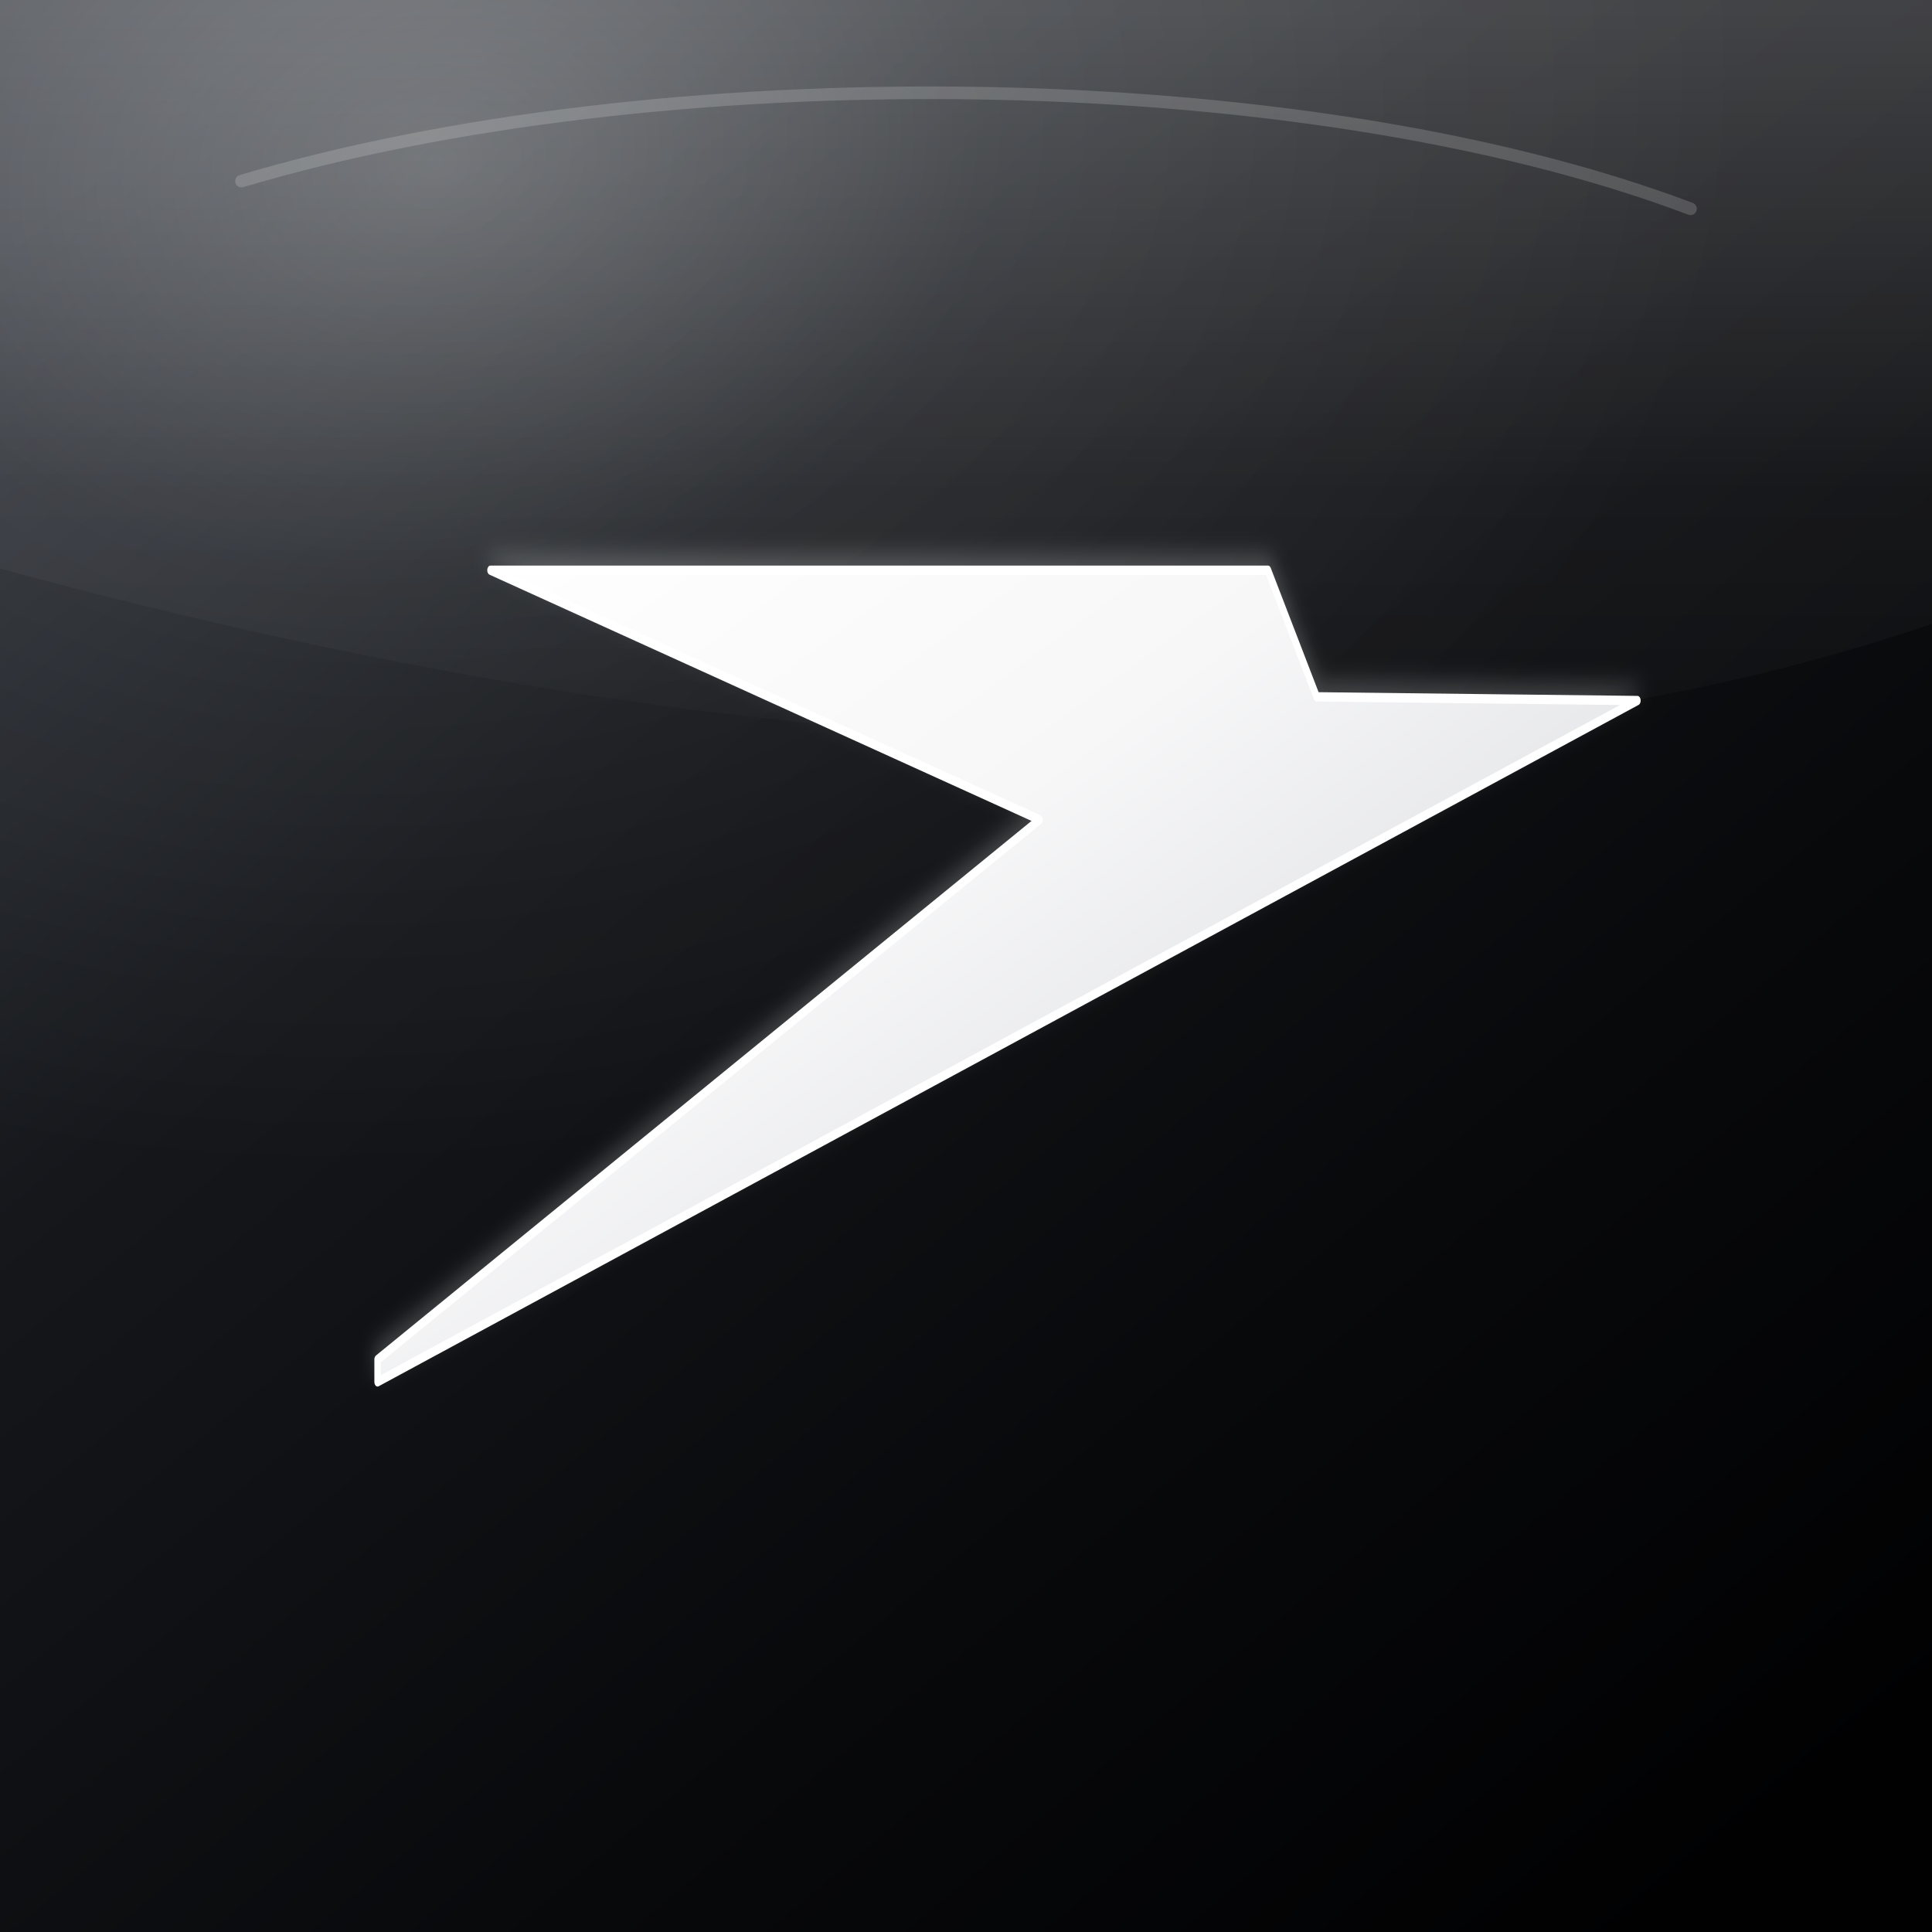
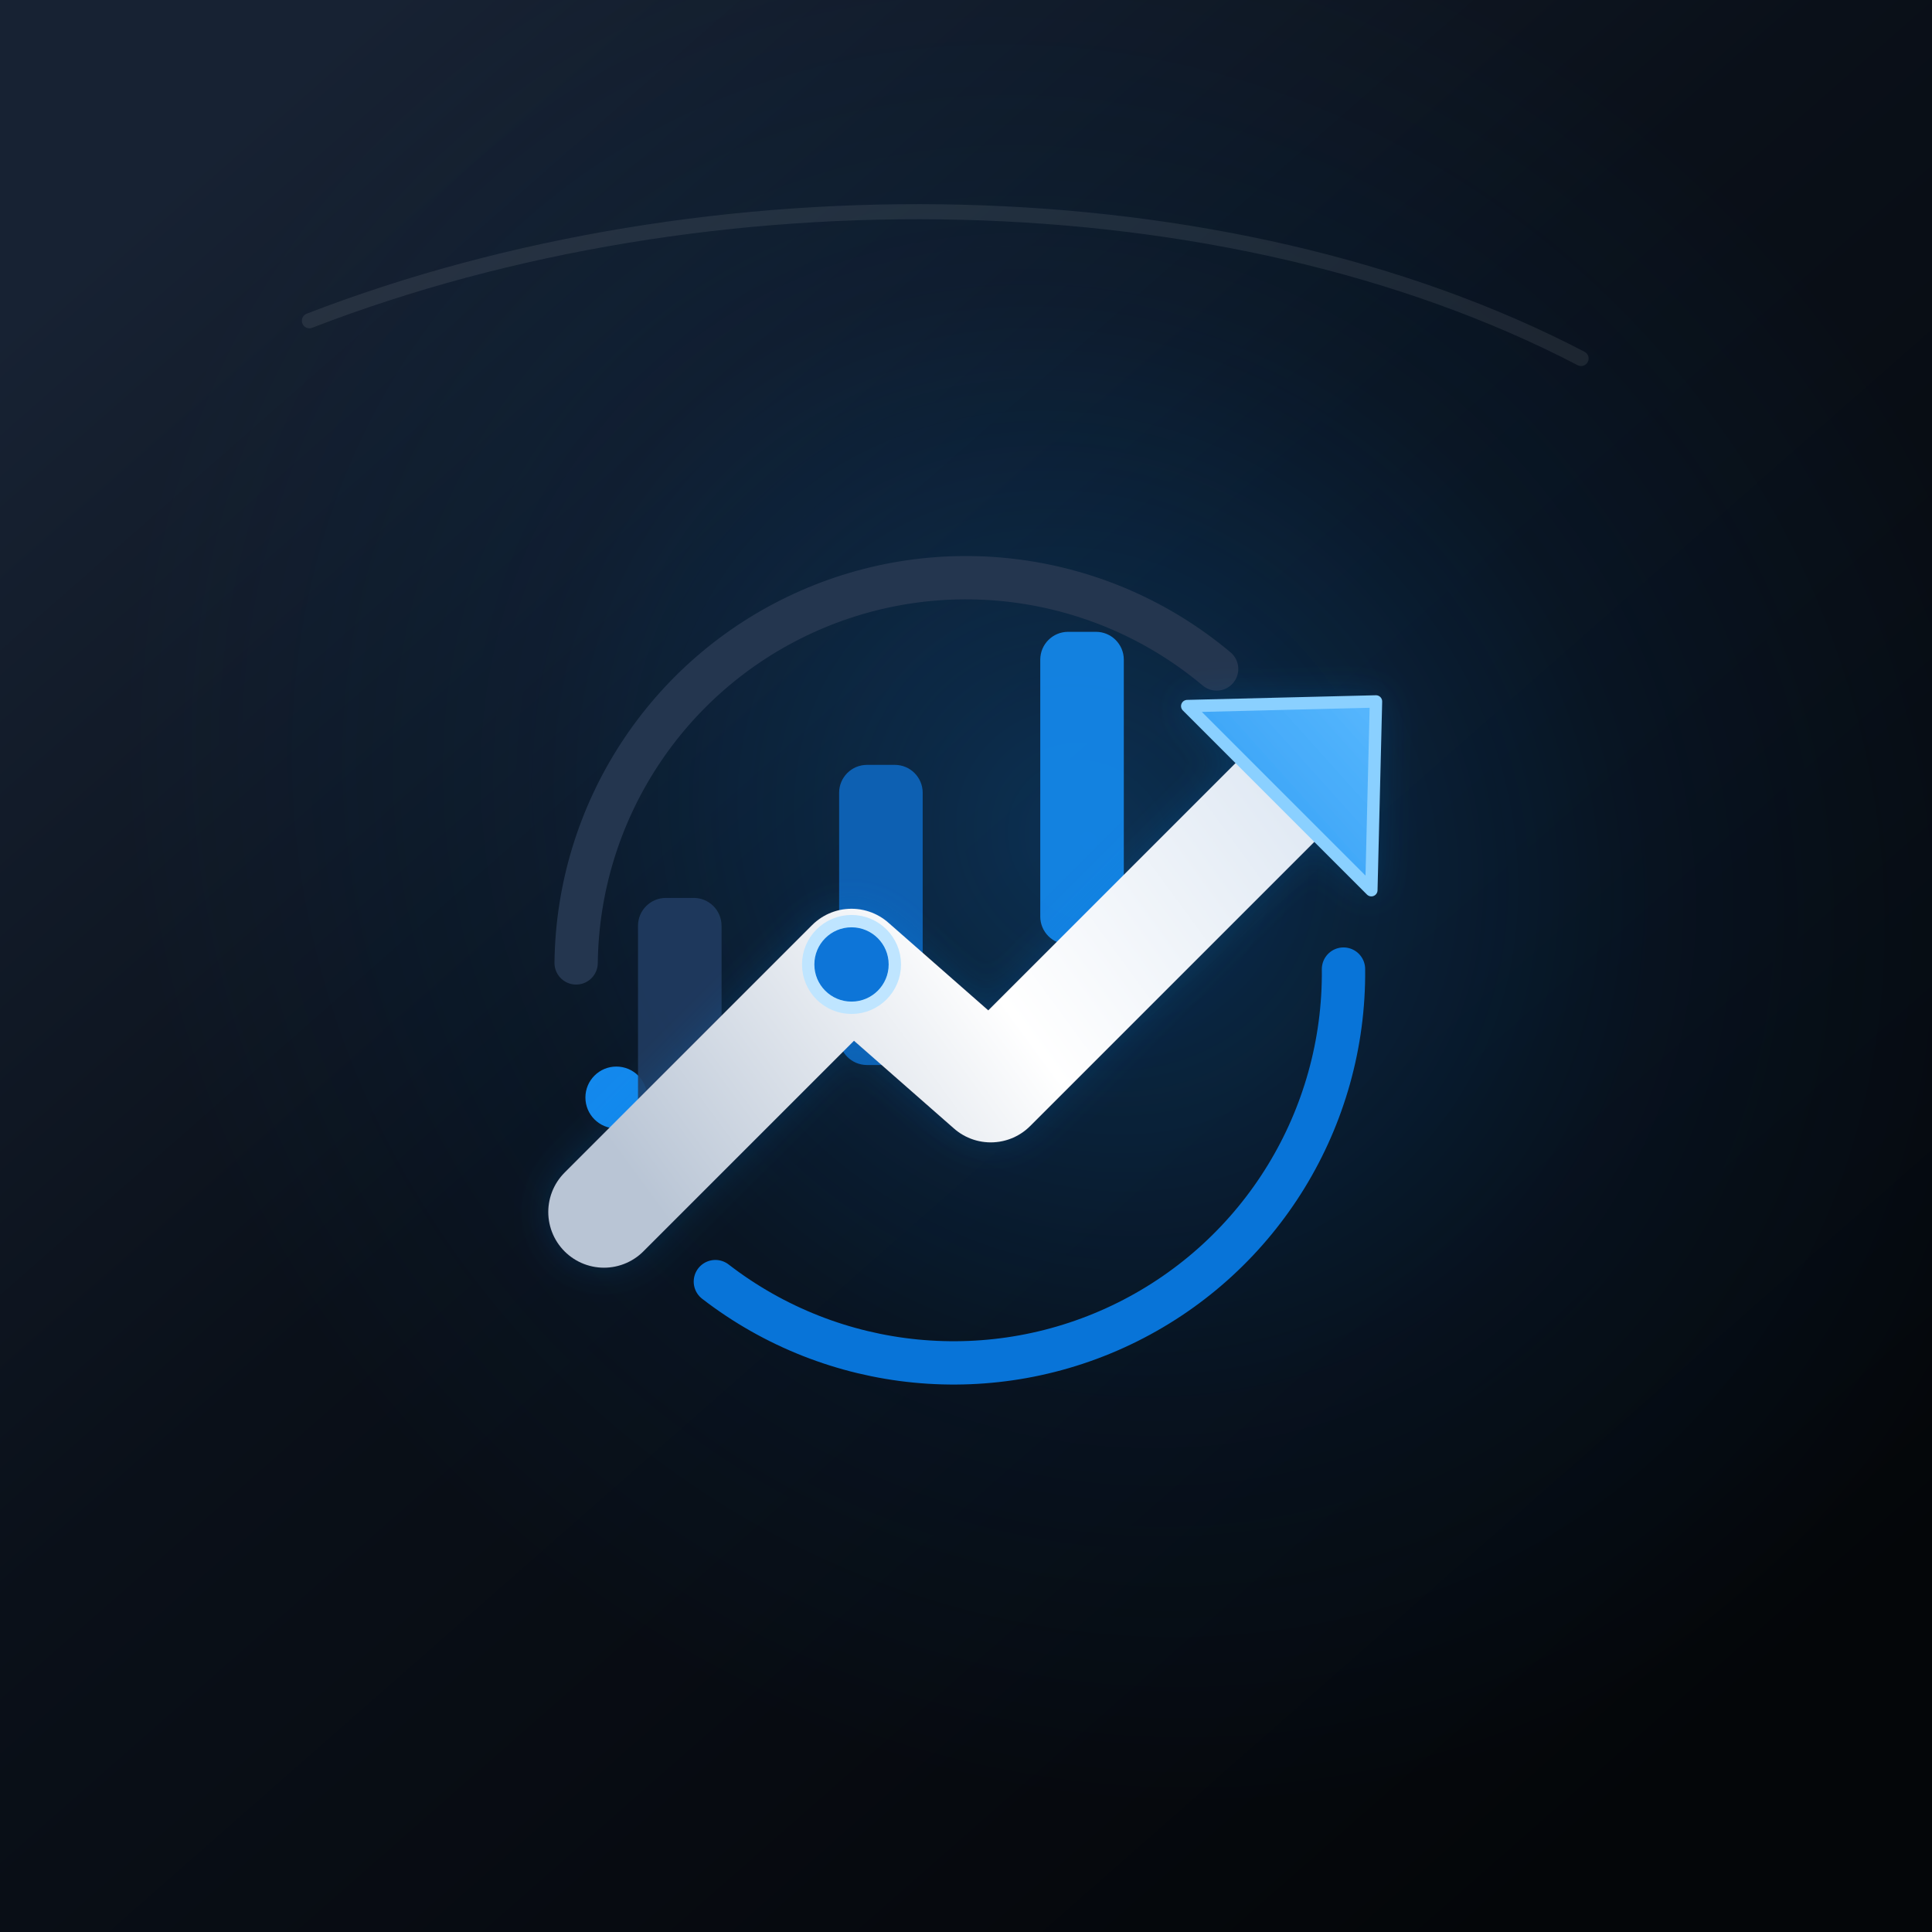
- <svg xmlns="http://www.w3.org/2000/svg" viewBox="0 0 768 768">
+ <svg xmlns="http://www.w3.org/2000/svg" viewBox="0 0 1024 1024">
  <defs>
-     <linearGradient id="background" x1="88" y1="24" x2="690" y2="744" gradientUnits="userSpaceOnUse">
-       <stop stop-color="#30343B" />
-       <stop offset="0.32" stop-color="#15171B" />
-       <stop offset="0.7" stop-color="#08090B" />
-       <stop offset="1" stop-color="#010102" />
+     <linearGradient id="background" x1="116" y1="72" x2="886" y2="948" gradientUnits="userSpaceOnUse">
+       <stop stop-color="#172233" />
+       <stop offset="0.44" stop-color="#0A1019" />
+       <stop offset="1" stop-color="#040609" />
    </linearGradient>
-     <radialGradient id="glow" cx="0" cy="0" r="1" gradientTransform="matrix(60 390 -520 80 174 66)" gradientUnits="userSpaceOnUse">
-       <stop stop-color="#FFFFFF" stop-opacity="0.24" />
-       <stop offset="0.42" stop-color="#FFFFFF" stop-opacity="0.07" />
-       <stop offset="1" stop-color="#FFFFFF" stop-opacity="0" />
+     <radialGradient id="signal-aura" cx="0" cy="0" r="1" gradientTransform="matrix(340 -342 382 380 576 446)" gradientUnits="userSpaceOnUse">
+       <stop stop-color="#1389ED" stop-opacity="0.28" />
+       <stop offset="0.58" stop-color="#0874D8" stop-opacity="0.07" />
+       <stop offset="1" stop-color="#0874D8" stop-opacity="0" />
    </radialGradient>
-     <linearGradient id="sheen" x1="384" y1="4" x2="384" y2="342" gradientUnits="userSpaceOnUse">
-       <stop stop-color="#FFFFFF" stop-opacity="0.2" />
-       <stop offset="0.56" stop-color="#FFFFFF" stop-opacity="0.045" />
-       <stop offset="1" stop-color="#FFFFFF" stop-opacity="0" />
+     <linearGradient id="cobalt" x1="266" y1="726" x2="758" y2="284" gradientUnits="userSpaceOnUse">
+       <stop stop-color="#0874D8" />
+       <stop offset="0.56" stop-color="#1389ED" />
+       <stop offset="1" stop-color="#5DBBFF" />
    </linearGradient>
-     <linearGradient id="mark" x1="300" y1="228" x2="470" y2="566" gradientUnits="userSpaceOnUse">
-       <stop stop-color="#FFFFFF" />
-       <stop offset="0.42" stop-color="#F7F7F8" />
-       <stop offset="0.72" stop-color="#E4E5E8" />
-       <stop offset="1" stop-color="#BFC2C8" />
+     <linearGradient id="silver" x1="302" y1="654" x2="720" y2="348" gradientUnits="userSpaceOnUse">
+       <stop stop-color="#B9C5D5" />
+       <stop offset="0.5" stop-color="#FFFFFF" />
+       <stop offset="1" stop-color="#DCE6F2" />
    </linearGradient>
-     <filter id="mark-shadow" x="-22%" y="-32%" width="144%" height="180%">
-       <feDropShadow dx="0" dy="16" stdDeviation="16" flood-color="#000000" flood-opacity="0.72" />
-       <feDropShadow dx="0" dy="-3" stdDeviation="3" flood-color="#FFFFFF" flood-opacity="0.2" />
+     <filter id="mark-shadow" x="-25%" y="-25%" width="150%" height="160%">
+       <feDropShadow dx="0" dy="20" stdDeviation="24" flood-color="#000000" flood-opacity="0.52" />
+       <feDropShadow dx="0" dy="0" stdDeviation="12" flood-color="#1389ED" flood-opacity="0.18" />
    </filter>
  </defs>
-   <rect width="768" height="768" fill="url(#background)" />
-   <rect width="768" height="768" fill="url(#glow)" />
-   <path d="M0 0H768V248C568 316 309 310 0 226Z" fill="url(#sheen)" />
-   <path d="M96 72C260 23 516 24 672 83" fill="none" stroke="#FFFFFF" stroke-linecap="round" stroke-width="5" opacity="0.17" />
-   <path fill="url(#mark)" filter="url(#mark-shadow)" stroke="#FFFFFF" stroke-linejoin="round" stroke-width="2.5" transform="translate(400.5 388) scale(1.02 1.48) translate(-400.5 -403)" d="M199 294H502L521 328L646 329L155 512V506L413 361Z" />
+   <rect id="background-shape" width="1024" height="1024" fill="url(#background)" />
+   <rect width="1024" height="1024" fill="url(#signal-aura)" />
+   <g id="maskable-safe-zone">
+     <g transform="translate(512 512) scale(0.82) translate(-512 -512)">
+       <g id="signal-ring" fill="none" stroke-linecap="round">
+         <path d="M260 510a252 252 0 0 1 414-190" stroke="#24364F" stroke-width="28" />
+         <path d="M756 514a252 252 0 0 1-406 202" stroke="#0874D8" stroke-width="28" />
+         <circle cx="286" cy="597" r="20" fill="#1389ED" stroke="none" />
+         <circle cx="712" cy="405" r="20" fill="#DCE6F2" stroke="none" />
+       </g>
+       <g id="market-bars" opacity="0.92">
+         <rect x="300" y="468" width="54" height="176" rx="18" fill="#203B5F" />
+         <rect x="430" y="382" width="54" height="194" rx="18" fill="#0D65BC" />
+         <rect x="560" y="296" width="54" height="202" rx="18" fill="#1389ED" />
+       </g>
+       <g id="execution-mark" filter="url(#mark-shadow)">
+         <path d="M278 671L438 511L528 590L735 383" fill="none" stroke="url(#silver)" stroke-linecap="round" stroke-linejoin="round" stroke-width="72" />
+         <path d="M655 344L777 341L774 463Z" fill="url(#cobalt)" stroke="#8AD0FF" stroke-linejoin="round" stroke-width="8" />
+         <circle cx="438" cy="511" r="28" fill="#0874D8" stroke="#BFE5FF" stroke-width="8" />
+       </g>
+     </g>
+   </g>
+   <path d="M164 170C376 88 650 92 838 190" fill="none" stroke="#FFFFFF" stroke-linecap="round" stroke-width="8" opacity="0.08" />
</svg>
